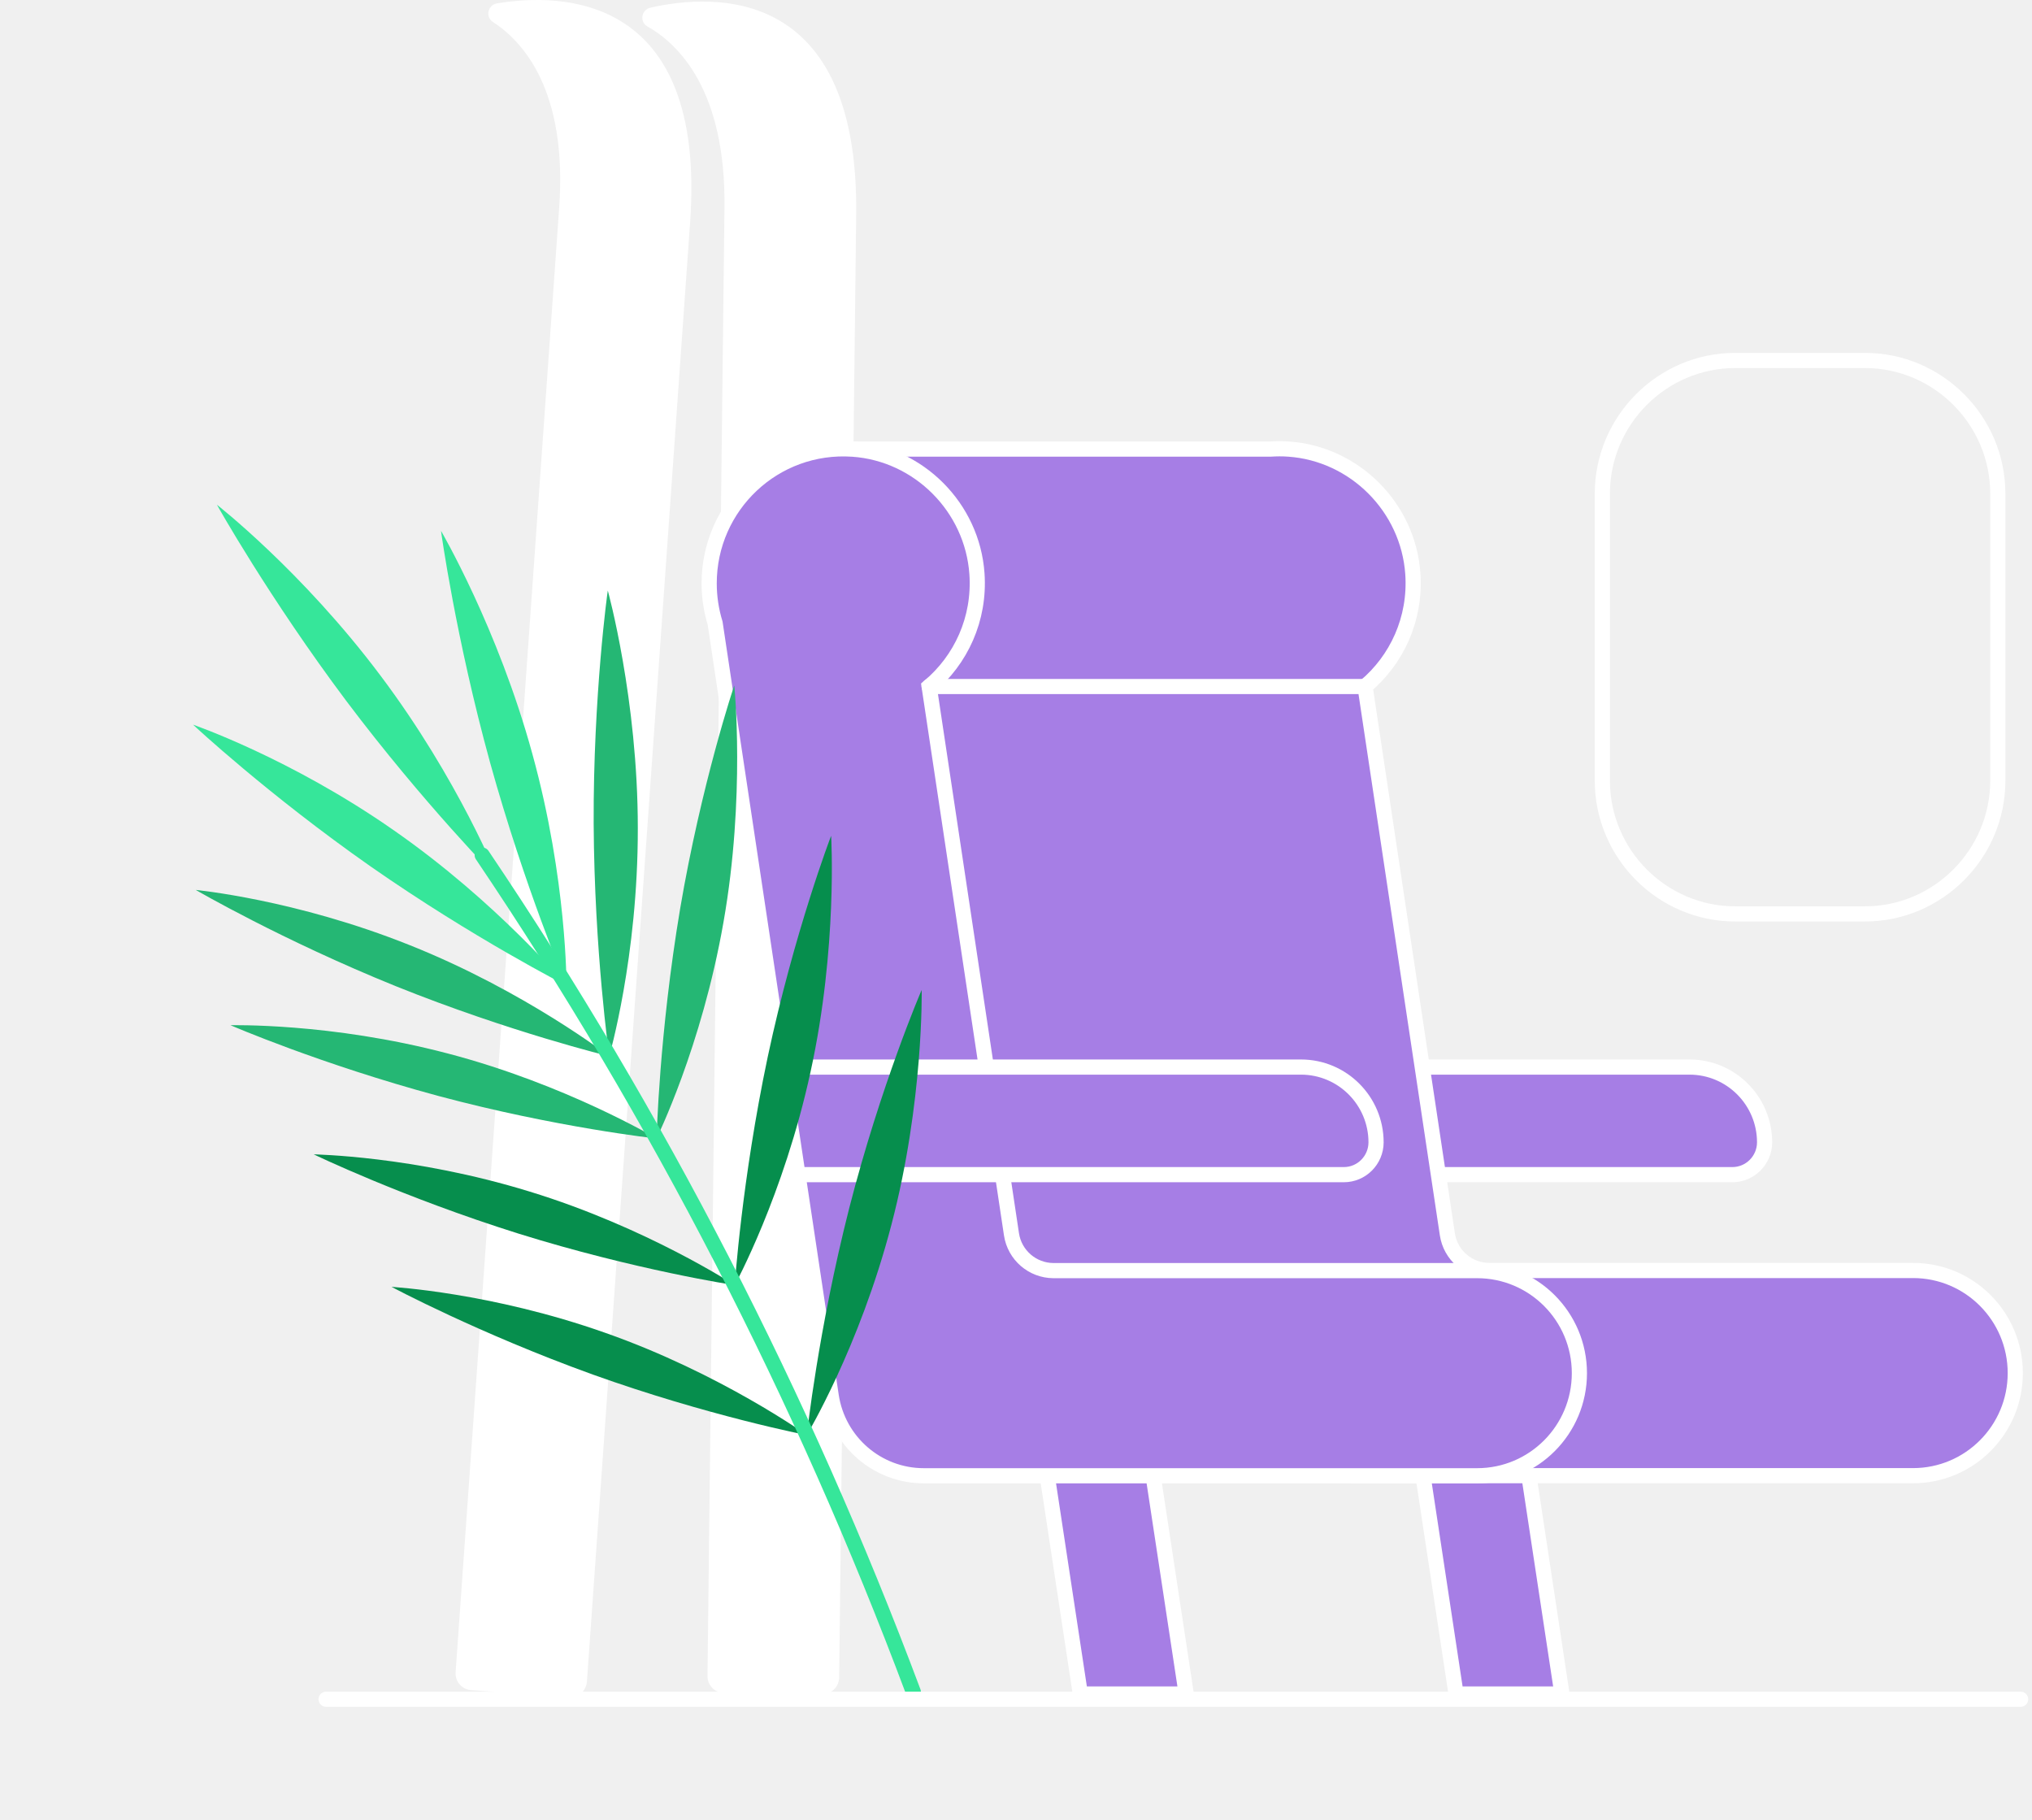
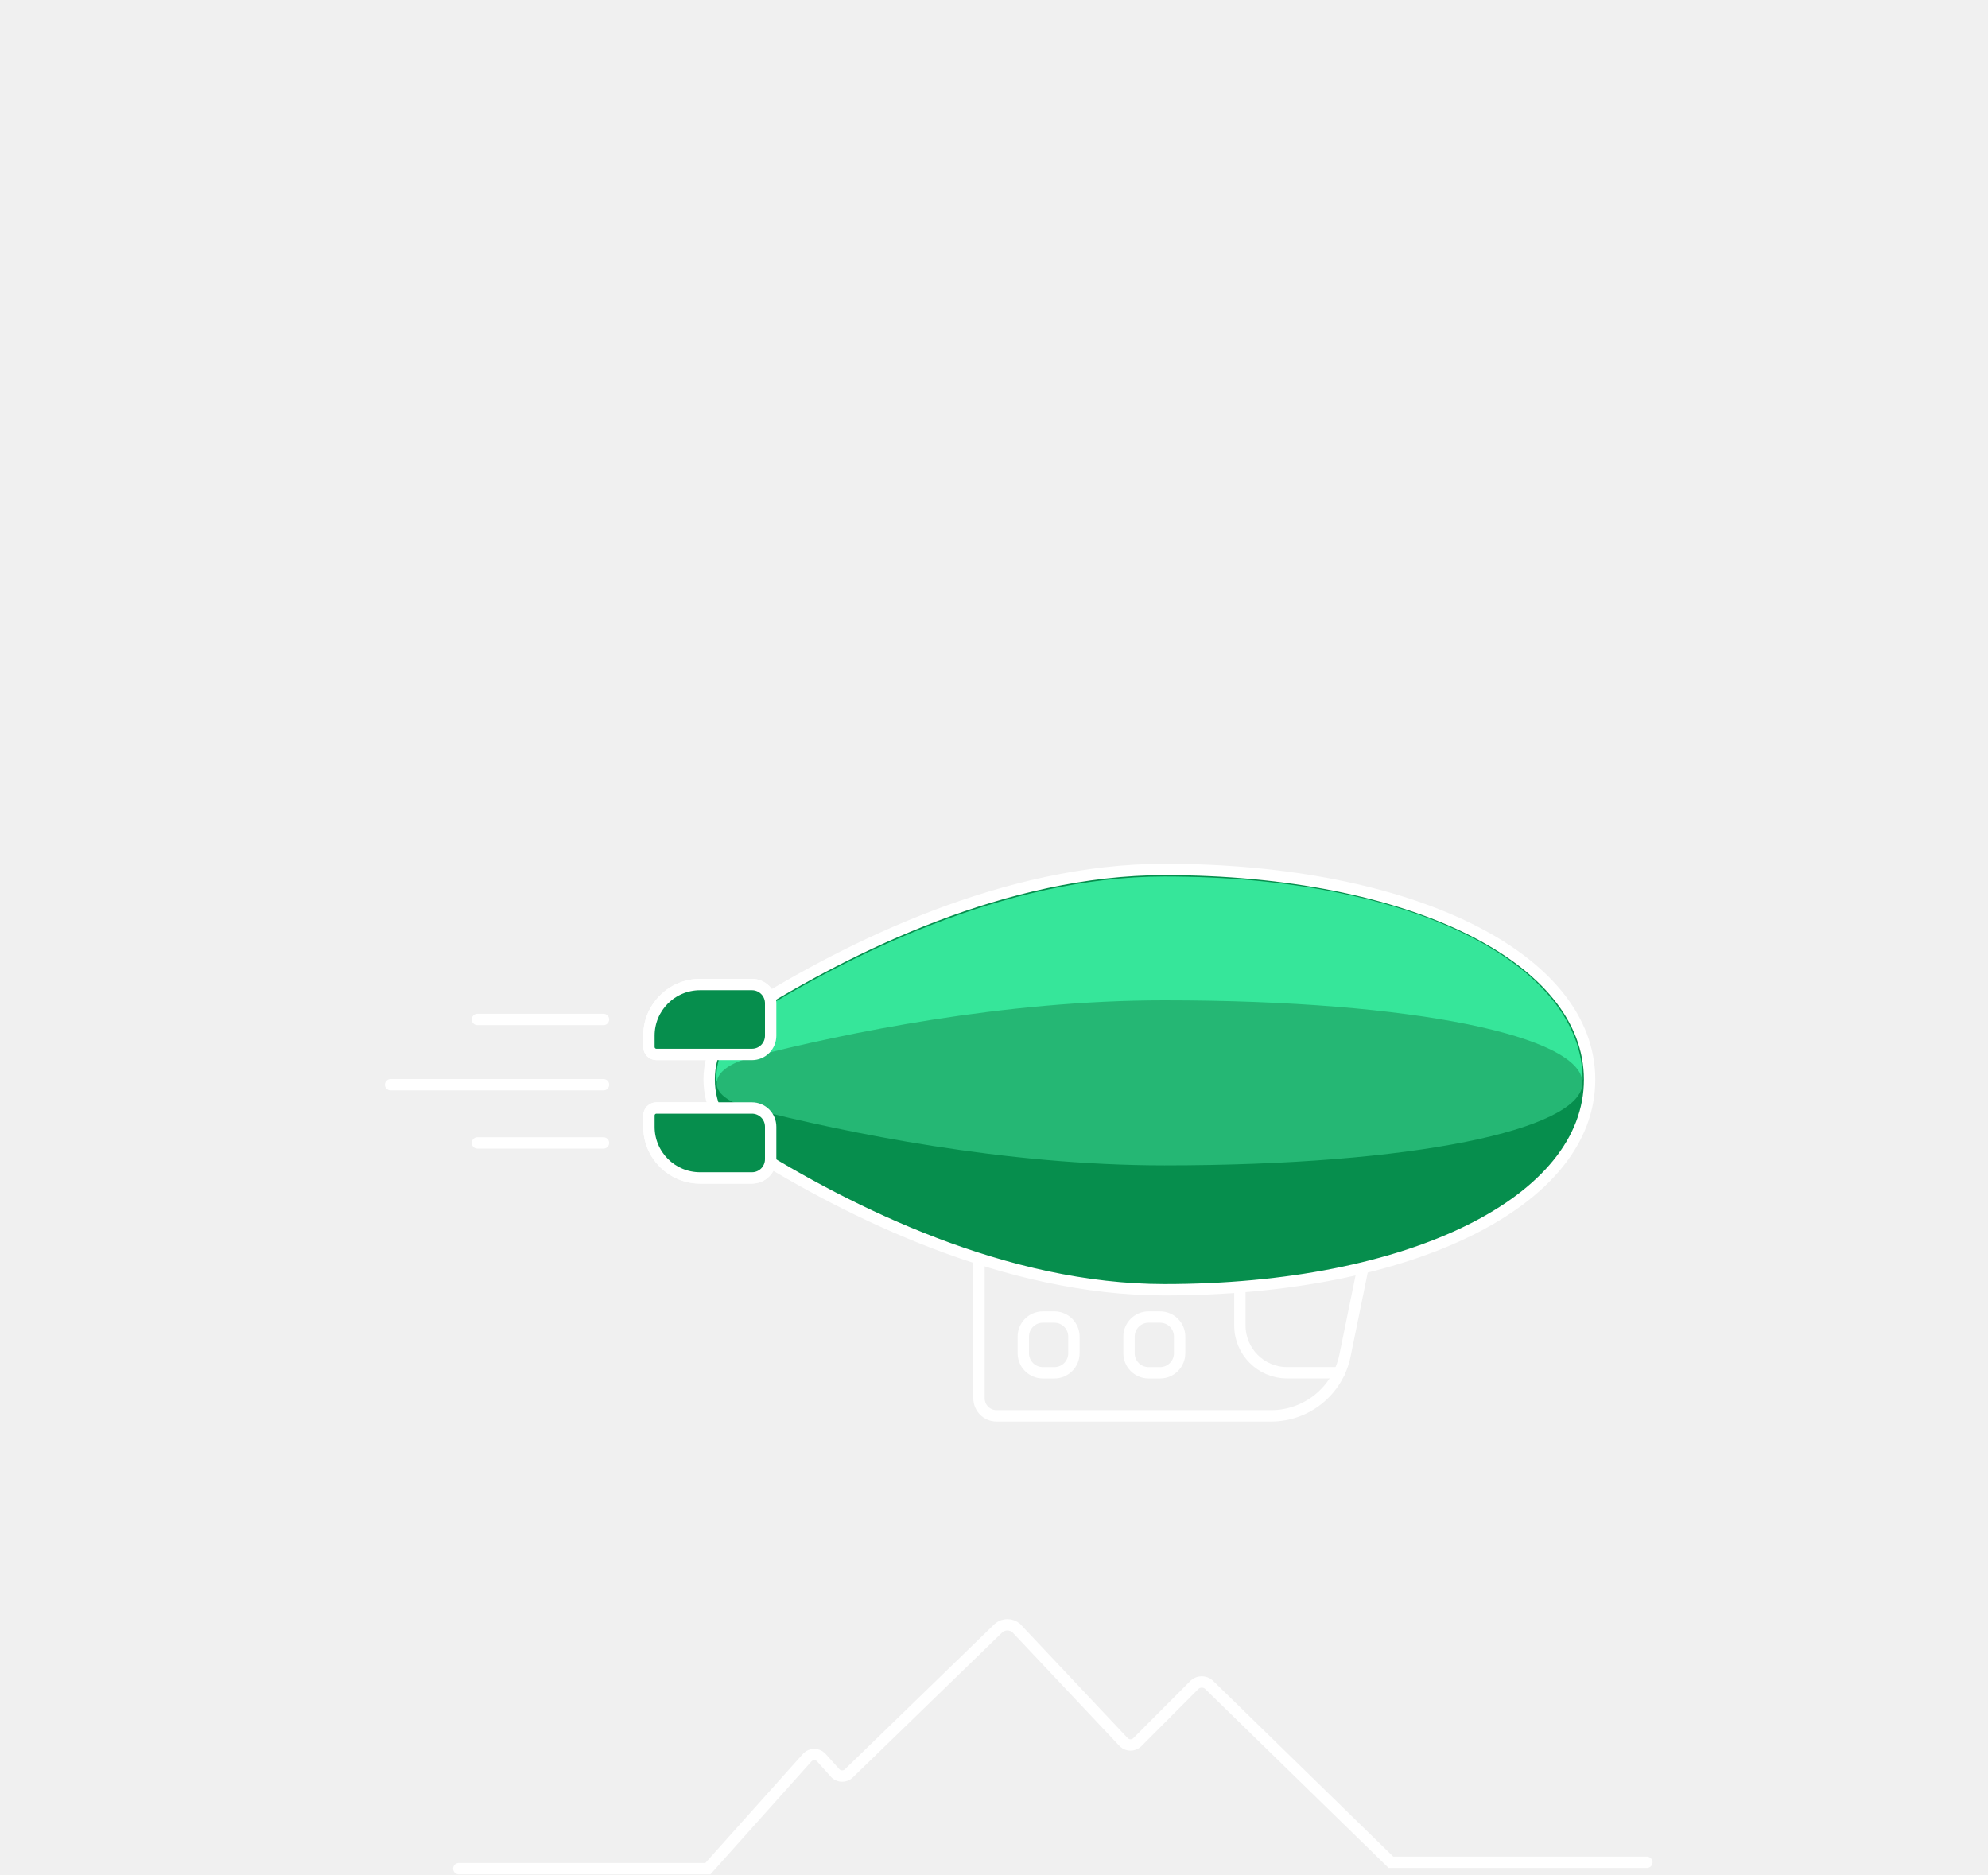
- <svg xmlns="http://www.w3.org/2000/svg" width="268" height="240" fill="none">
-   <path d="M62.126 222.89c-1.208-.084-2.129-1.144-2.036-2.356L73.752 27.366c1.098-15.486-4.799-21.919-8.745-24.47-1.022-.661-.667-2.246.532-2.45C73.997-.953 93.159-.885 91.022 29.29L77.41 221.763c-.085 1.212-1.141 2.136-2.349 2.043l-12.936-.916z" fill="#fff" />
-   <path d="M95.483 223.263c-1.217-.017-2.188-1.017-2.171-2.229l2.239-193.634c.186-15.528-6.075-21.605-10.164-23.911-1.065-.602-.803-2.204.389-2.475 8.356-1.899 27.494-2.967 27.147 27.284l-2.247 192.931c-.017 1.221-1.014 2.195-2.222 2.178l-12.97-.144z" fill="#fff" />
-   <path d="M245.97 120.526h-17.118c-9.634 0-17.52-7.907-17.52-17.58V65.118c0-9.673 7.886-17.579 17.52-17.579h17.118c9.635 0 17.521 7.907 17.521 17.579v37.828c0 9.665-7.886 17.58-17.521 17.58z" stroke="#fff" stroke-width="2" />
-   <path d="M228.482 154.913h-60.741v-14.189h55.089c5.466 0 9.902 4.45 9.902 9.934-.008 2.348-1.909 4.255-4.25 4.255zM156.453 223.407h-13.966l-6.312-41.591h13.967l6.311 41.591zM206.008 223.407h-13.967l-6.303-41.591h13.967l6.303 41.591z" fill="#A67EE5" stroke="#fff" stroke-width="2" stroke-miterlimit="10" />
-   <path d="M252.309 167.551h-55.891c-2.763 0-5.112-2.026-5.526-4.772l-10.857-72.242c4.174-3.501 6.717-8.9 6.303-14.884-.608-8.739-7.672-15.825-16.383-16.427-.811-.059-1.614-.051-2.408 0h-55.089l-.312 102.89 15.766 23.352 47.189 8.391c1.326.483 2.746.754 4.224.754h72.984c7.452 0 13.485-6.06 13.485-13.527 0-7.476-6.033-13.536-13.485-13.536z" fill="#A67EE5" stroke="#fff" stroke-width="2" stroke-miterlimit="10" />
-   <path d="M133.404 162.787l-10.857-72.241c4.174-3.501 6.717-8.9 6.303-14.884-.608-8.739-7.672-15.825-16.383-16.427-10.333-.712-18.934 7.484-18.934 17.698 0 1.831.279 3.594.786 5.255L109.628 184.079c.913 6.06 6.1 10.544 12.209 10.544h72.984c7.452 0 13.485-6.06 13.485-13.528 0-7.476-6.041-13.527-13.485-13.527H138.93c-2.763-.017-5.112-2.043-5.526-4.781z" fill="#A67EE5" stroke="#fff" stroke-width="2" stroke-miterlimit="10" />
-   <path d="M177.238 154.913h-71.995l-2.129-14.189h68.472c5.466 0 9.902 4.45 9.902 9.934-.008 2.348-1.909 4.255-4.25 4.255z" fill="#A67EE5" stroke="#fff" stroke-width="2" stroke-miterlimit="10" />
-   <path d="M122.547 90.537h57.488" stroke="#fff" stroke-width="2" stroke-miterlimit="10" stroke-linecap="round" />
-   <path d="M50.163 89.071c10.35 13.753 15.589 26.951 15.589 26.924-.026-.007-9.88-10.007-20.077-23.553-10.172-13.571-17.066-25.861-17.067-25.882-.026-.007 11.226 8.739 21.555 22.511zM51.922 109.489c13.717 9.539 22.811 20.511 22.797 20.486-.019.006-12.308-6.27-25.84-15.708-13.514-9.465-23.412-18.675-23.416-18.701-.023.008 12.752 4.356 26.459 13.923z" fill="#36E69A" />
-   <path d="M64.64 100.581c4.568 16.471 10.059 29.379 10.079 29.394-.018.017.097-13.847-4.497-30.522-4.562-16.677-12.075-29.461-12.055-29.445-.014.014 1.937 14.1 6.473 30.573z" fill="#36E69A" />
-   <path d="M78.298 108.621c.096 16.905 2.051 30.654 2.061 30.67-.025.004 3.784-13.013 3.762-30.054.008-17.037-3.965-31.378-3.958-31.355-.019.005-1.929 13.844-1.865 30.739z" fill="#25B774" />
-   <path d="M54.065 124.656c15.151 6.039 26.312 14.657 26.293 14.635-.007.015-13.166-3.197-28.171-9.239-14.993-6.071-26.355-12.676-26.368-12.69-.014.013 13.099 1.224 28.246 7.294zM59.044 138.93c15.592 4.071 27.573 11.22 27.556 11.209-.003.023-13.308-1.46-28.784-5.605-15.473-4.17-27.409-9.318-27.419-9.334-.007.026 13.059-.372 28.647 3.73zM89.696 119.886c-2.764 16.471-3.098 30.231-3.095 30.246-.024-.003 5.936-11.994 8.824-28.543 2.912-16.535 1.416-31.206 1.421-31.188-.028-0-4.359 13.026-7.151 29.485z" fill="#25B774" />
-   <path d="M69.841 157.14c15.411 4.711 27.083 12.354 27.07 12.34-.003.023-13.239-2.017-28.529-6.793-15.29-4.804-26.995-10.439-27.004-10.455-.007.026 13.057.167 28.463 4.908z" fill="#068E4D" />
-   <path d="M101.254 139.387c-3.444 16.341-4.347 30.078-4.341 30.097-.024-.003 6.431-11.74 9.995-28.158 3.595-16.402 2.706-31.116 2.711-31.097-.024-.003-4.893 12.828-8.365 29.158zM79.878 175.79c15.203 5.349 26.557 13.481 26.544 13.467-.006.019-13.147-2.571-28.23-7.979-15.081-5.443-26.544-11.555-26.553-11.571-.007.025 13.041.704 28.24 6.083z" fill="#068E4D" />
-   <path d="M111.998 159.354c-4.117 16.186-5.586 29.887-5.579 29.899-.026-.007 6.906-11.475 11.148-27.729 4.268-16.247 3.994-30.981 3.993-30.964-.024-.003-5.419 12.614-9.562 28.794z" fill="#068E4D" />
-   <path d="M63.598 112.768c23.181 34.376 42.278 71.413 56.86 110.366" stroke="#36E69A" stroke-width="2" stroke-miterlimit="10" stroke-linecap="round" stroke-linejoin="round" />
-   <path d="M43.009 224.097H266.5" stroke="#fff" stroke-width="2" stroke-miterlimit="10" stroke-linecap="round" />
+ <svg xmlns="http://www.w3.org/2000/svg" viewBox="0 0 350 330">
+   <defs>
+     <clipPath id="window">
+       <path d="M275,225.43H257.87a17.6,17.6,0,0,1-17.52-17.58V170a17.6,17.6,0,0,1,17.52-17.58H275A17.6,17.6,0,0,1,292.51,170v37.83A17.61,17.61,0,0,1,275,225.43Z" />
+     </clipPath>
+   </defs>
+   <g style="transform-origin: 50% 50%" id="airship">
+     <animate begin="2.15s" dur="0.75s" attributeName="opacity" from="1" to="0" fill="freeze" />
+     <g id="tail-back">
+       <animateTransform attributeName="transform" values="0, 0; 0, -2; 0, 0; 0, 2; 0, 0" dur="2s" repeatCount="indefinite" />
+       <path d="M123.23,173.34h9.16a3.29,3.29,0,0,1,3.29,3.3v5.71a3.29,3.29,0,0,1-3.29,3.3H115.57a1.32,1.32,0,0,1-1.32-1.32v-2a9,9,0,0,1,9-9" fill="#068e4d" />
+       <path d="M123.23,173.34h9.16a3.29,3.29,0,0,1,3.29,3.3v5.71a3.29,3.29,0,0,1-3.29,3.3H115.57a1.32,1.32,0,0,1-1.32-1.32v-2A9,9,0,0,1,123.23,173.34Z" fill="none" stroke="#fff" stroke-linecap="round" stroke-linejoin="round" stroke-width="2" />
+       <path d="M123.23,207.39h9.16a3.29,3.29,0,0,0,3.29-3.3v-5.71a3.29,3.29,0,0,0-3.29-3.3H115.57a1.32,1.32,0,0,0-1.32,1.32v2a9,9,0,0,0,9,9" fill="#068e4d" />
+       <path d="M123.23,207.39h9.16a3.29,3.29,0,0,0,3.29-3.3v-5.71a3.29,3.29,0,0,0-3.29-3.3H115.57a1.32,1.32,0,0,0-1.32,1.32v2A9,9,0,0,0,123.23,207.39Z" fill="none" stroke="#fff" stroke-linecap="round" stroke-linejoin="round" stroke-width="2" />
+     </g>
+     <g id="basket">
+       <animateTransform attributeName="transform" type="scale" values="1 1; 1 0.96; 1 1; 1 0.99; 1 1" dur="2s" additive="sum" repeatCount="3" fill="freeze" />
+       <animateTransform attributeName="transform" type="skewY" values="0; 2; 0; -0.5; 0" dur="2s" additive="sum" repeatCount="3" fill="freeze" />
+       <path d="M175.44,249.28h48.36a13.27,13.27,0,0,0,13-10.65l3.74-18.32H172.36v25.89A3.09,3.09,0,0,0,175.44,249.28Z" fill="none" stroke="#fff" stroke-linecap="round" stroke-linejoin="round" stroke-width="2" />
+       <path d="M235.79,241.69h-9.22a8.31,8.31,0,0,1-8.28-8.31V220.31" fill="none" stroke="#fff" stroke-linecap="round" stroke-miterlimit="10" stroke-width="2" />
+       <path d="M204.25,231.88h-2.05a3.45,3.45,0,0,0-3.43,3.45v2.92a3.45,3.45,0,0,0,3.43,3.45h2.05a3.45,3.45,0,0,0,3.43-3.45v-2.92A3.44,3.44,0,0,0,204.25,231.88Z" fill="none" stroke="#fff" stroke-linecap="round" stroke-linejoin="round" stroke-width="2">
+         <animate attributeName="opacity" begin="2.25s" from="1" to="0" fill="freeze" dur="50ms" />
+       </path>
+       <path d="M185.64,231.88h-2.05a3.45,3.45,0,0,0-3.43,3.45v2.92a3.45,3.45,0,0,0,3.43,3.45h2.05a3.45,3.45,0,0,0,3.43-3.45v-2.92A3.45,3.45,0,0,0,185.64,231.88Z" fill="none" stroke="#fff" stroke-linecap="round" stroke-linejoin="round" stroke-width="2" />
+     </g>
+     <path d="M205,227.08c43.38,0,74.86-15.55,74.86-37s-31.48-37-74.86-37c-27.94,0-55.36,13.53-73.46,24.87a14.3,14.3,0,0,0,0,24.21c18.09,11.33,45.52,24.87,73.46,24.87" fill="#068e4d" />
+     <path d="M205,227.08c43.38,0,74.86-15.55,74.86-37s-31.48-37-74.86-37c-27.94,0-55.36,13.53-73.46,24.87a14.3,14.3,0,0,0,0,24.21C149.63,213.54,177.06,227.08,205,227.08Z" fill="none" stroke="#fff" stroke-width="2" />
+     <path d="M127.612 183.901C126.546 185.908 126.028 188.159 126.11 190.43C126.11 190.3 278.63 190.19 278.63 190.07C278.63 170.32 249.8 154.32 204.99 154.32C176.76 154.32 148.92 168.5 132.18 179C130.253 180.204 128.678 181.894 127.612 183.901Z" fill="#36E69A" />
+     <path d="M132.18,195.12c16.74,4.27,44.58,10,72.81,10,44.14,0,72.75-6.32,73.6-14.18-0.86,19.34-29.45,34.86-73.6,34.86-28.23,0-56.07-14.19-72.81-24.68a12.88,12.88,0,0,1-6-10.18c0.26,1.61,2.26,3.18,6,4.14" fill="#068e4d" />
+     <path d="M132.18 186.12C148.92 181.85 176.76 176.12 204.99 176.12C249.52 176.12 278.25 182.55 278.6 190.5C278.6 190.67 278.6 190.84 278.6 191.01C277.75 198.87 249.15 205.18 205 205.18C176.77 205.18 148.93 199.42 132.19 195.18C128.4 194.18 126.4 192.65 126.19 191.05V190.54C126.32 188.85 128.34 187.18 132.29 186.17" fill="#25b774">
+       <animate repeatCount="2" attributeName="d" dur="2s" values="         M132.18 186.12C148.92 181.85 176.76 176.12 204.99 176.12C249.52 176.12 278.25 182.55 278.6 190.5C278.6 190.67 278.6 190.84 278.6 191.01C277.75 198.87 249.15 205.18 205 205.18C176.77 205.18 148.93 199.42 132.19 195.18C128.4 194.18 126.4 192.65 126.19 191.05V190.54C126.32 188.85 128.34 187.18 132.29 186.17;         M132.18 186.12C148.92 181.85 176.77 181.5 205 181.5C249.53 181.5 278.25 182.55 278.6 190.5C278.6 190.67 278.6 190.84 278.6 191.01C277.75 198.87 249.15 207.5 205 207.5C176.77 207.5 148.93 199.42 132.19 195.18C128.4 194.18 126.4 192.65 126.19 191.05V190.54C126.32 188.85 128.34 187.18 132.29 186.17;         M132.18 186.12C148.92 181.85 176.76 176.12 204.99 176.12C249.52 176.12 278.25 182.55 278.6 190.5C278.6 190.67 278.6 190.84 278.6 191.01C277.75 198.87 249.15 205.18 205 205.18C176.77 205.18 148.93 199.42 132.19 195.18C128.4 194.18 126.4 192.65 126.19 191.05V190.54C126.32 188.85 128.34 187.18 132.29 186.17;         M132.18 186.12C148.92 181.85 176.77 172 205 172C249.53 172 278.25 182.55 278.6 190.5C278.6 190.67 278.6 190.84 278.6 191.01C277.75 198.87 249.15 200.5 205 200.5C176.77 200.5 148.93 199.42 132.19 195.18C128.4 194.18 126.4 192.65 126.19 191.05V190.54C126.32 188.85 128.34 187.18 132.29 186.17;         M132.18 186.12C148.92 181.85 176.76 176.12 204.99 176.12C249.52 176.12 278.25 182.55 278.6 190.5C278.6 190.67 278.6 190.84 278.6 191.01C277.75 198.87 249.15 205.18 205 205.18C176.77 205.18 148.93 199.42 132.19 195.18C128.4 194.18 126.4 192.65 126.19 191.05V190.54C126.32 188.85 128.34 187.18 132.29 186.17         " />
+     </path>
+     <g id="tail-front">
+       <animateTransform attributeName="transform" values="0, 0; 0, 2; 0, 0; 0, -2; 0, 0" dur="2s" repeatCount="indefinite" />
+       <path d="M123.23,173.34h9.16a3.29,3.29,0,0,1,3.29,3.3v5.71a3.29,3.29,0,0,1-3.29,3.3H115.57a1.32,1.32,0,0,1-1.32-1.32v-2a9,9,0,0,1,9-9" fill="#068e4d" />
+       <path d="M123.23,173.34h9.16a3.29,3.29,0,0,1,3.29,3.3v5.71a3.29,3.29,0,0,1-3.29,3.3H115.57a1.32,1.32,0,0,1-1.32-1.32v-2A9,9,0,0,1,123.23,173.34Z" fill="none" stroke="#fff" stroke-linecap="round" stroke-linejoin="round" stroke-width="2" />
+       <path d="M123.23,207.39h9.16a3.29,3.29,0,0,0,3.29-3.3v-5.71a3.29,3.29,0,0,0-3.29-3.3H115.57a1.32,1.32,0,0,0-1.32,1.32v2a9,9,0,0,0,9,9" fill="#068e4d" />
+       <path d="M123.23,207.39h9.16a3.29,3.29,0,0,0,3.29-3.3v-5.71a3.29,3.29,0,0,0-3.29-3.3H115.57a1.32,1.32,0,0,0-1.32,1.32v2A9,9,0,0,0,123.23,207.39Z" fill="none" stroke="#fff" stroke-linecap="round" stroke-linejoin="round" stroke-width="2" />
+     </g>
+   </g>
+   <g style="opacity: 0" id="basket-window">
+     <animate attributeName="opacity" begin="2.25s" from="0" to="1" fill="freeze" dur="50ms" />
+     <path d="M275 225.43H257.87C253.22 225.409 248.766 223.548 245.484 220.254C242.201 216.96 240.355 212.501 240.35 207.85V170C240.355 165.349 242.201 160.89 245.484 157.596C248.766 154.302 253.22 152.441 257.87 152.42H275C279.649 152.444 284.099 154.306 287.38 157.6C290.661 160.893 292.505 165.351 292.51 170V207.83C292.507 212.481 290.665 216.943 287.384 220.24C284.103 223.538 279.651 225.404 275 225.43V225.43Z" fill="none" stroke="#fff" stroke-linecap="round" stroke-linejoin="round" stroke-width="2">
+       <animate attributeName="d" fill="freeze" begin="2.25s" dur="300ms" values="           M204.95 242.43H202.503C201.839 242.427 201.202 242.161 200.733 241.691C200.264 241.22 200.001 240.583 200 239.919V234.511C200.001 233.847 200.264 233.21 200.733 232.739C201.202 232.269 201.839 232.003 202.503 232H204.95C205.614 232.003 206.25 232.269 206.719 232.74C207.187 233.21 207.451 233.847 207.451 234.511V239.916C207.451 240.58 207.188 241.218 206.719 241.689C206.25 242.16 205.614 242.426 204.95 242.43V242.43Z;           M275 225.43H257.87C253.22 225.409 248.766 223.548 245.484 220.254C242.201 216.96 240.355 212.501 240.35 207.85V170C240.355 165.349 242.201 160.89 245.484 157.596C248.766 154.302 253.22 152.441 257.87 152.42H275C279.649 152.444 284.099 154.306 287.38 157.6C290.661 160.893 292.505 165.351 292.51 170V207.83C292.507 212.481 290.665 216.943 287.384 220.24C284.103 223.538 279.651 225.404 275 225.43V225.43Z" />
+     </path>
+   </g>
+   <g clip-path="url(#window)">
+     <g>
+       <animateTransform attributeName="transform" begin="3s" from="300 160" to="-100 160" dur="3s" repeatCount="indefinite" />
+       <line x1="28.18" y1="38.34" x2="91.09" y2="38.34" fill="none" stroke="#fff" stroke-linecap="round" stroke-miterlimit="10" stroke-width="2" />
+       <path d="M41.77,97.54H77.06a12.4,12.4,0,1,1,24.8,0h17.93" transform="translate(-40.77 -69.46)" fill="none" stroke="#fff" stroke-linecap="round" stroke-miterlimit="10" stroke-width="2" />
+       <line x1="218.19" y1="23.72" x2="257.97" y2="23.72" fill="none" stroke="#fff" stroke-linecap="round" stroke-miterlimit="10" stroke-width="2" />
+       <path d="M278.75,82.91H251.39a12.4,12.4,0,1,0-24.8,0H208.65" transform="translate(-40.77 -69.46)" fill="none" stroke="#fff" stroke-linecap="round" stroke-miterlimit="10" stroke-width="2" />
+       <line x1="246.24" y1="13.45" x2="268.43" y2="13.45" fill="none" stroke="#fff" stroke-linecap="round" stroke-miterlimit="10" stroke-width="2" />
+     </g>
+   </g>
+   <g style="opacity: 0; transform-origin: 50% 50%;" id="cloud-bottom">
+     <animate dur="2s" attributeName="opacity" values="0; 1; 1; 0" keyTimes="0; 0.15; 0.8; 1" fill="freeze" />
+     <animateTransform attributeName="transform" from="250 0" to="0 0" dur="2s" additive="sum" />
+     <g style="transform-origin: 50% 50%;">
+       <animateTransform attributeName="transform" from="-20 0" to="0 0" dur="2s" />
+       <line x1="68.95" y1="107.8" x2="131.86" y2="107.8" fill="none" stroke="#fff" stroke-linecap="round" stroke-miterlimit="10" stroke-width="2" />
+     </g>
+     <path d="M41.77,97.54H77.06a12.4,12.4,0,1,1,24.8,0h17.93" fill="none" stroke="#fff" stroke-linecap="round" stroke-miterlimit="10" stroke-width="2" />
+   </g>
+   <g style="opacity: 0" id="cloud-top">
+     <animate begin="1s" dur="2s" attributeName="opacity" values="0; 1; 1; 0" keyTimes="0; 0.15; 0.8; 1" fill="freeze" />
+     <animateTransform attributeName="transform" begin="1s" from="100 0" to="-250 0" dur="3s" />
+     <line x1="258.96" y1="93.19" x2="298.74" y2="93.19" fill="none" stroke="#fff" stroke-linecap="round" stroke-miterlimit="10" stroke-width="2" />
+     <path d="M278.75,82.91H251.39a12.4,12.4,0,1,0-24.8,0H208.65" fill="none" stroke="#fff" stroke-linecap="round" stroke-miterlimit="10" stroke-width="2" />
+     <line x1="287.01" y1="82.91" x2="309.21" y2="82.91" fill="none" stroke="#fff" stroke-linecap="round" stroke-miterlimit="10" stroke-width="2" />
+   </g>
+   <g id="wind">
+     <animate begin="2.15s" dur="0.75s" attributeName="opacity" from="1" to="0" fill="freeze" />
+     <line x1="106.25" y1="179.49" x2="84.05" y2="179.49" fill="none" stroke="#fff" stroke-linecap="round" stroke-miterlimit="10" stroke-width="2">
+       <animate attributeName="x2" values="89; 85; 88; 85; 91; 84; 89" dur="1s" repeatCount="indefinite" />
+     </line>
+     <line x1="106.25" y1="201.23" x2="84.05" y2="201.23" fill="none" stroke="#fff" stroke-linecap="round" stroke-miterlimit="10" stroke-width="2">
+       <animate attributeName="x2" values="85; 89; 84; 88; 85; 91; 84; 85" dur="1s" repeatCount="indefinite" />
+     </line>
+     <line x1="106.25" y1="190.98" x2="68.77" y2="190.98" fill="none" stroke="#fff" stroke-linecap="round" stroke-miterlimit="10" stroke-width="2">
+       <animate attributeName="x2" values="69; 75; 71; 76; 70; 74; 69" dur="1s" repeatCount="indefinite" />
+     </line>
+   </g>
+   <g id="rock">
+     <path d="M289.94,327.88H244.88L212.8,296.58a1.89,1.89,0,0,0-2.44,0l-10.2,10.23a1.72,1.72,0,0,1-2.25,0l-19-20.17a2.4,2.4,0,0,0-3.1,0l-26.42,25.64a1.71,1.71,0,0,1-2.25,0l-2.63-2.92a1.71,1.71,0,0,0-2.31,0L124.63,329H80.78" fill="none" stroke="#fff" stroke-linecap="round" stroke-miterlimit="10" stroke-width="2">
+       <animate attributeName="d" dur="0.5s" begin="2s" fill="freeze" values="           M289.94 327.88H244.88L212.8 296.58C212.459 296.292 212.027 296.134 211.58 296.134C211.133 296.134 210.701 296.292 210.36 296.58L200.16 306.81C199.847 307.08 199.448 307.229 199.035 307.229C198.622 307.229 198.223 307.08 197.91 306.81L178.91 286.64C178.477 286.273 177.928 286.072 177.36 286.072C176.792 286.072 176.243 286.273 175.81 286.64L149.39 312.28C149.078 312.552 148.679 312.702 148.265 312.702C147.851 312.702 147.452 312.552 147.14 312.28L144.51 309.36C144.195 309.071 143.783 308.911 143.355 308.911C142.927 308.911 142.515 309.071 142.2 309.36L124.63 329H80.78;           M289.94 327.88H244.88L216.5 327C216.159 326.712 211.447 327 211 327C210.553 327 206.841 326.712 206.5 327L201.5 328.5C201.187 328.77 197.913 329 197.5 329C197.087 329 195.313 329.27 195 329L184.5 327.5C184.067 327.133 174.568 326 174 326C173.432 326 169.933 326.133 169.5 326.5L156 328C155.688 328.272 149.414 328.5 149 328.5C148.586 328.5 146.312 328.772 146 328.5L144.5 328C144.185 327.711 142.428 327.5 142 327.5C141.572 327.5 139.315 327.711 139 328L124.63 329H80.78" />
+       <animate begin="2.35s" dur="0.15s" attributeName="opacity" from="1" to="0" fill="freeze" />
+     </path>
+     <path opacity="0" d="M289.94,328H200.15c-0.86,0-1.56,0-2.25,0h-19c-1.5,0-2.23,0-3.1,0h-32.3c-1.09,0-1.66,0-2.31,0H80.78" fill="none" stroke="#fff" stroke-linecap="round" stroke-miterlimit="10" stroke-width="2">
+       <animate begin="2.4s" dur="0.1s" attributeName="opacity" from="0" to="1" fill="freeze" />
+     </path>
+   </g>
+   <g style="opacity: 0" id="ski">
+     <animate begin="2.75s" dur="0.25s" attributeName="opacity" from="0" to="1" fill="freeze" />
+     <animateTransform attributeName="transform" begin="2.7s" from="-50 0" to="0 0" dur="0.25s" />
+     <path d="M91.14,327.79a2.2,2.2,0,0,1-2-2.36l13.66-193.17c1.1-15.49-4.8-21.92-8.75-24.47a1.35,1.35,0,0,1,.53-2.45C103,104,122.18,104,120,134.19L106.43,326.67a2.2,2.2,0,0,1-2.35,2Z" fill="#fff" />
+     <path d="M124.5,328.17a2.2,2.2,0,0,1-2.17-2.23l2.24-193.63c0.19-15.53-6.07-21.61-10.16-23.91a1.35,1.35,0,0,1,.39-2.47c8.36-1.9,27.49-3,27.15,27.28l-2.25,192.93a2.2,2.2,0,0,1-2.22,2.18Z" fill="#fff" />
+   </g>
+   <g style="opacity: 0" id="chair">
+     <animate begin="2.5s" dur="0.3s" attributeName="opacity" from="0" to="1" fill="freeze" />
+     <animateTransform attributeName="transform" begin="2.5s" from="-150 0" to="0 0" dur="0.2s" />
+     <path d="M257.5,259.82H196.76V245.63h55.09a9.92,9.92,0,0,1,9.9,9.93,4.26,4.26,0,0,1-4.25,4.25" fill="#a67ee5" />
+     <path d="M257.5,259.82H196.76V245.63h55.09a9.92,9.92,0,0,1,9.9,9.93A4.26,4.26,0,0,1,257.5,259.82Z" fill="none" stroke="#fff" stroke-miterlimit="10" stroke-width="2" />
+     <polygon points="185.47 328.31 171.5 328.31 165.19 286.72 179.16 286.72 185.47 328.31" fill="#a67ee5" />
+     <polygon points="185.47 328.31 171.5 328.31 165.19 286.72 179.16 286.72 185.47 328.31" fill="none" stroke="#fff" stroke-miterlimit="10" stroke-width="2" />
+     <polygon points="235.03 328.31 221.06 328.31 214.76 286.72 228.72 286.72 235.03 328.31" fill="#a67ee5" />
+     <polygon points="235.03 328.31 221.06 328.31 214.76 286.72 228.72 286.72 235.03 328.31" fill="none" stroke="#fff" stroke-miterlimit="10" stroke-width="2" />
+     <path d="M281.33,272.45H225.44a5.59,5.59,0,0,1-5.53-4.77l-10.86-72.24a17.71,17.71,0,0,0-12.49-31.31H141.48L141.16,267l15.77,23.35,47.19,8.39a12.3,12.3,0,0,0,4.22.75h73a13.53,13.53,0,0,0,0-27.06" fill="#a67ee5" />
+     <path d="M281.33,272.45H225.44a5.59,5.59,0,0,1-5.53-4.77l-10.86-72.24a17.71,17.71,0,0,0-12.49-31.31H141.48L141.16,267l15.77,23.35,47.19,8.39a12.3,12.3,0,0,0,4.22.75h73A13.53,13.53,0,0,0,281.33,272.45Z" fill="none" stroke="#fff" stroke-miterlimit="10" stroke-width="2" />
+     <path d="M162.42,267.69l-10.86-72.24a17.71,17.71,0,1,0-29-13.61,18,18,0,0,0,.79,5.25L138.65,289a12.36,12.36,0,0,0,12.21,10.54h73a13.53,13.53,0,0,0,0-27.05H167.95a5.62,5.62,0,0,1-5.53-4.78" fill="#a67ee5" />
+     <path d="M162.42,267.69l-10.86-72.24a17.71,17.71,0,1,0-29-13.61,18,18,0,0,0,.79,5.25L138.65,289a12.36,12.36,0,0,0,12.21,10.54h73a13.53,13.53,0,0,0,0-27.05H167.95A5.62,5.62,0,0,1,162.42,267.69Z" fill="none" stroke="#fff" stroke-miterlimit="10" stroke-width="2" />
+     <path d="M206.26,259.82h-72l-2.13-14.19H200.6a9.92,9.92,0,0,1,9.9,9.93,4.26,4.26,0,0,1-4.25,4.25" fill="#a67ee5" />
+     <path d="M206.26,259.82h-72l-2.13-14.19H200.6a9.92,9.92,0,0,1,9.9,9.93A4.26,4.26,0,0,1,206.26,259.82Z" fill="none" stroke="#fff" stroke-miterlimit="10" stroke-width="2" />
+     <line x1="151.57" y1="195.44" x2="209.05" y2="195.44" fill="none" stroke="#fff" stroke-linecap="round" stroke-miterlimit="10" stroke-width="2" />
+   </g>
+   <g style="opacity: 0; transform-origin: 50% 100%;" id="plant">
+     <animate begin="2.75s" dur="0.3s" attributeName="opacity" from="0" to="1" fill="freeze" />
+     <animateTransform attributeName="transform" begin="2.7s" from="-50 0" to="0 0" dur="0.3s" additive="sum" />
+     <animateTransform attributeName="transform" type="skewX" values="0; -3; 0; -3; 0" dur="1.5s" begin="2.9s" additive="sum" fill="freeze" repeatCount="indefinite" />
+     <animateTransform attributeName="transform" type="skewY" values="0; 3; 0; 3; 0" dur="1.5s" begin="2.9s" additive="sum" fill="freeze" repeatCount="indefinite" />
+     <path d="M79.18,194A131,131,0,0,1,94.77,220.9a255,255,0,0,1-20.08-23.55,259,259,0,0,1-17.07-25.88A131.72,131.72,0,0,1,79.18,194" fill="#36e69a" />
+     <path d="M80.94,214.39a127.19,127.19,0,0,1,22.8,20.49A242.09,242.09,0,0,1,77.9,219.17a235.86,235.86,0,0,1-23.42-18.7,119.82,119.82,0,0,1,26.46,13.92" fill="#36e69a" />
+     <path d="M93.66,205.48a258.38,258.38,0,0,0,10.08,29.39,125.63,125.63,0,0,0-4.5-30.52,135.9,135.9,0,0,0-12.06-29.44,260.33,260.33,0,0,0,6.47,30.57" fill="#36e69a" />
+     <path d="M107.32,213.52a250.14,250.14,0,0,0,2.06,30.67,119.93,119.93,0,0,0,3.76-30.05,131.24,131.24,0,0,0-4-31.36,238.1,238.1,0,0,0-1.87,30.74" fill="#25b774" />
+     <path d="M83.08,229.56a121.93,121.93,0,0,1,26.29,14.64A225.91,225.91,0,0,1,81.21,235a228.11,228.11,0,0,1-26.37-12.69,113.61,113.61,0,0,1,28.25,7.29" fill="#25b774" />
+     <path d="M88.06,243.83A118.11,118.11,0,0,1,115.62,255a211,211,0,0,1-28.78-5.6,220.87,220.87,0,0,1-27.42-9.33,114,114,0,0,1,28.65,3.73" fill="#25b774" />
+     <path d="M118.71,224.79a238,238,0,0,0-3.1,30.25,117.11,117.11,0,0,0,8.82-28.54,127.44,127.44,0,0,0,1.42-31.19,213.92,213.92,0,0,0-7.15,29.48" fill="#25b774" />
+     <path d="M98.86,262a118.24,118.24,0,0,1,27.07,12.34,212.3,212.3,0,0,1-28.53-6.79,220.78,220.78,0,0,1-27-10.45A114.06,114.06,0,0,1,98.86,262" fill="#068e4d" />
+     <path d="M130.27,244.29a236.56,236.56,0,0,0-4.34,30.1,116.94,116.94,0,0,0,10-28.16,127.42,127.42,0,0,0,2.71-31.1,214.43,214.43,0,0,0-8.36,29.16" fill="#068e4d" />
+     <path d="M108.9,280.69a118.21,118.21,0,0,1,26.54,13.47,213.62,213.62,0,0,1-28.23-8,221.65,221.65,0,0,1-26.55-11.57,113.82,113.82,0,0,1,28.24,6.08" fill="#068e4d" />
+     <path d="M141,264.26a236.09,236.09,0,0,0-5.58,29.9,117.46,117.46,0,0,0,11.15-27.73,127.2,127.2,0,0,0,4-31A214.24,214.24,0,0,0,141,264.26" fill="#068e4d" />
+     <path d="M92.62,217.67A529.26,529.26,0,0,1,149.48,328" fill="none" stroke="#36e69a" stroke-linecap="round" stroke-linejoin="round" stroke-width="2" />
+   </g>
</svg>
